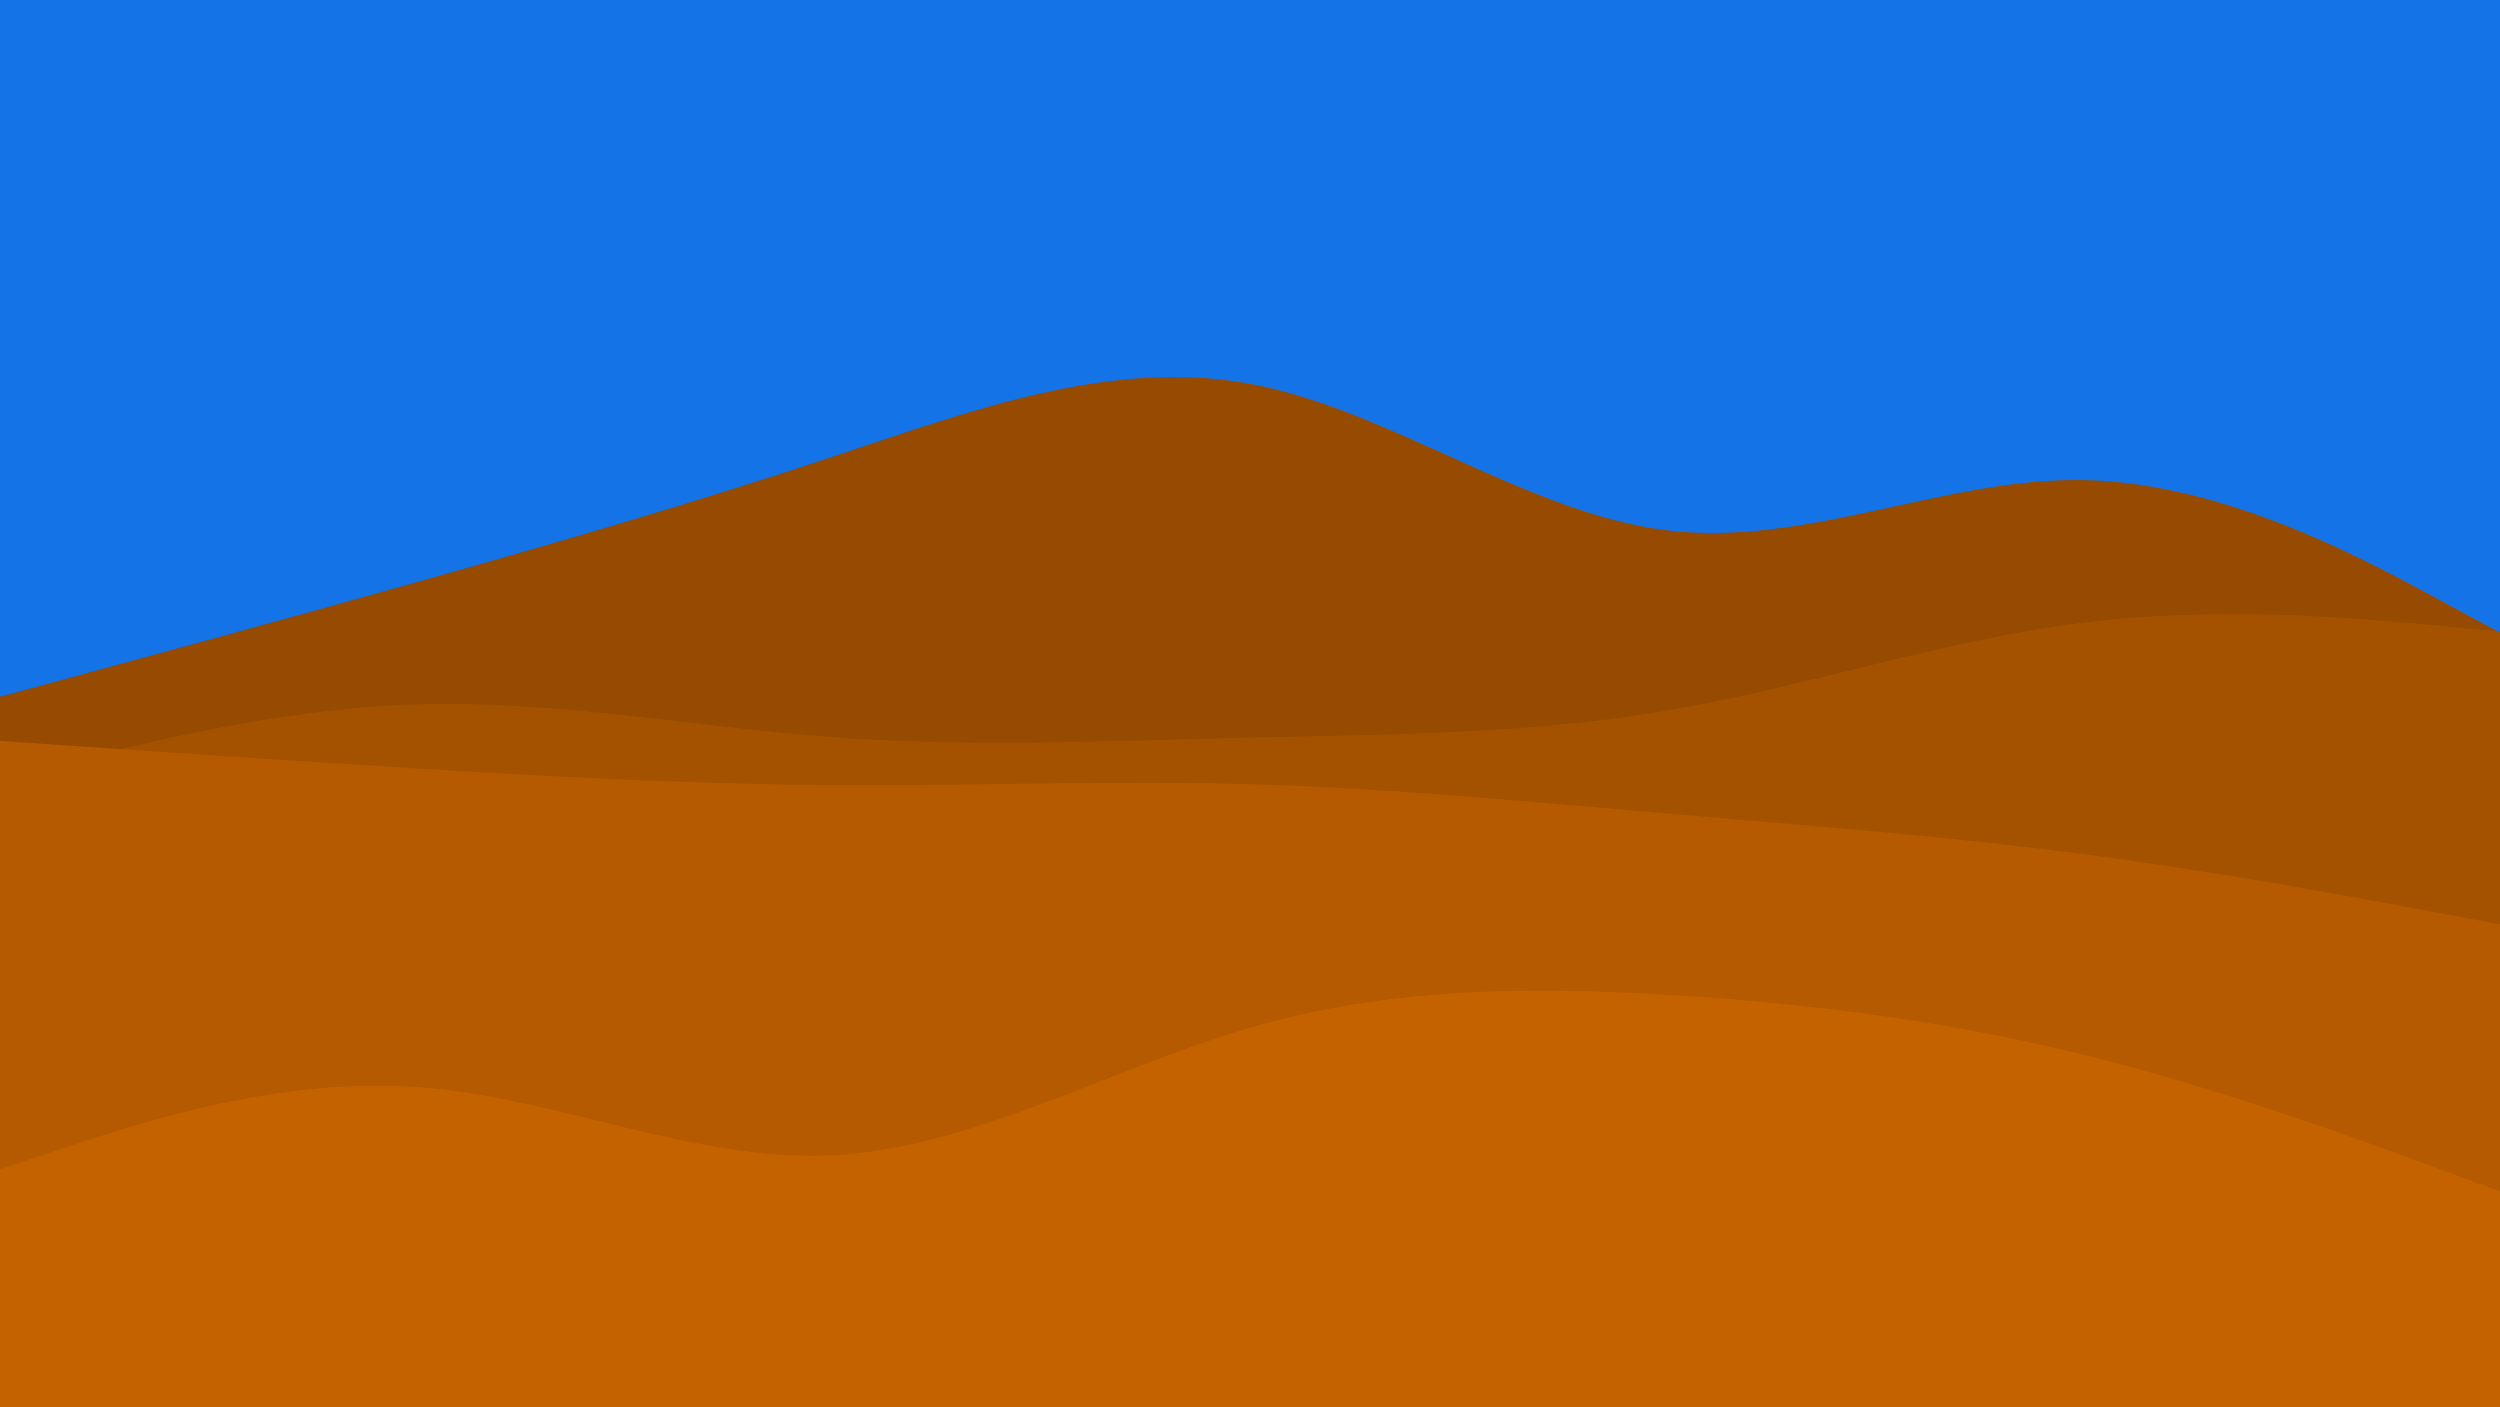
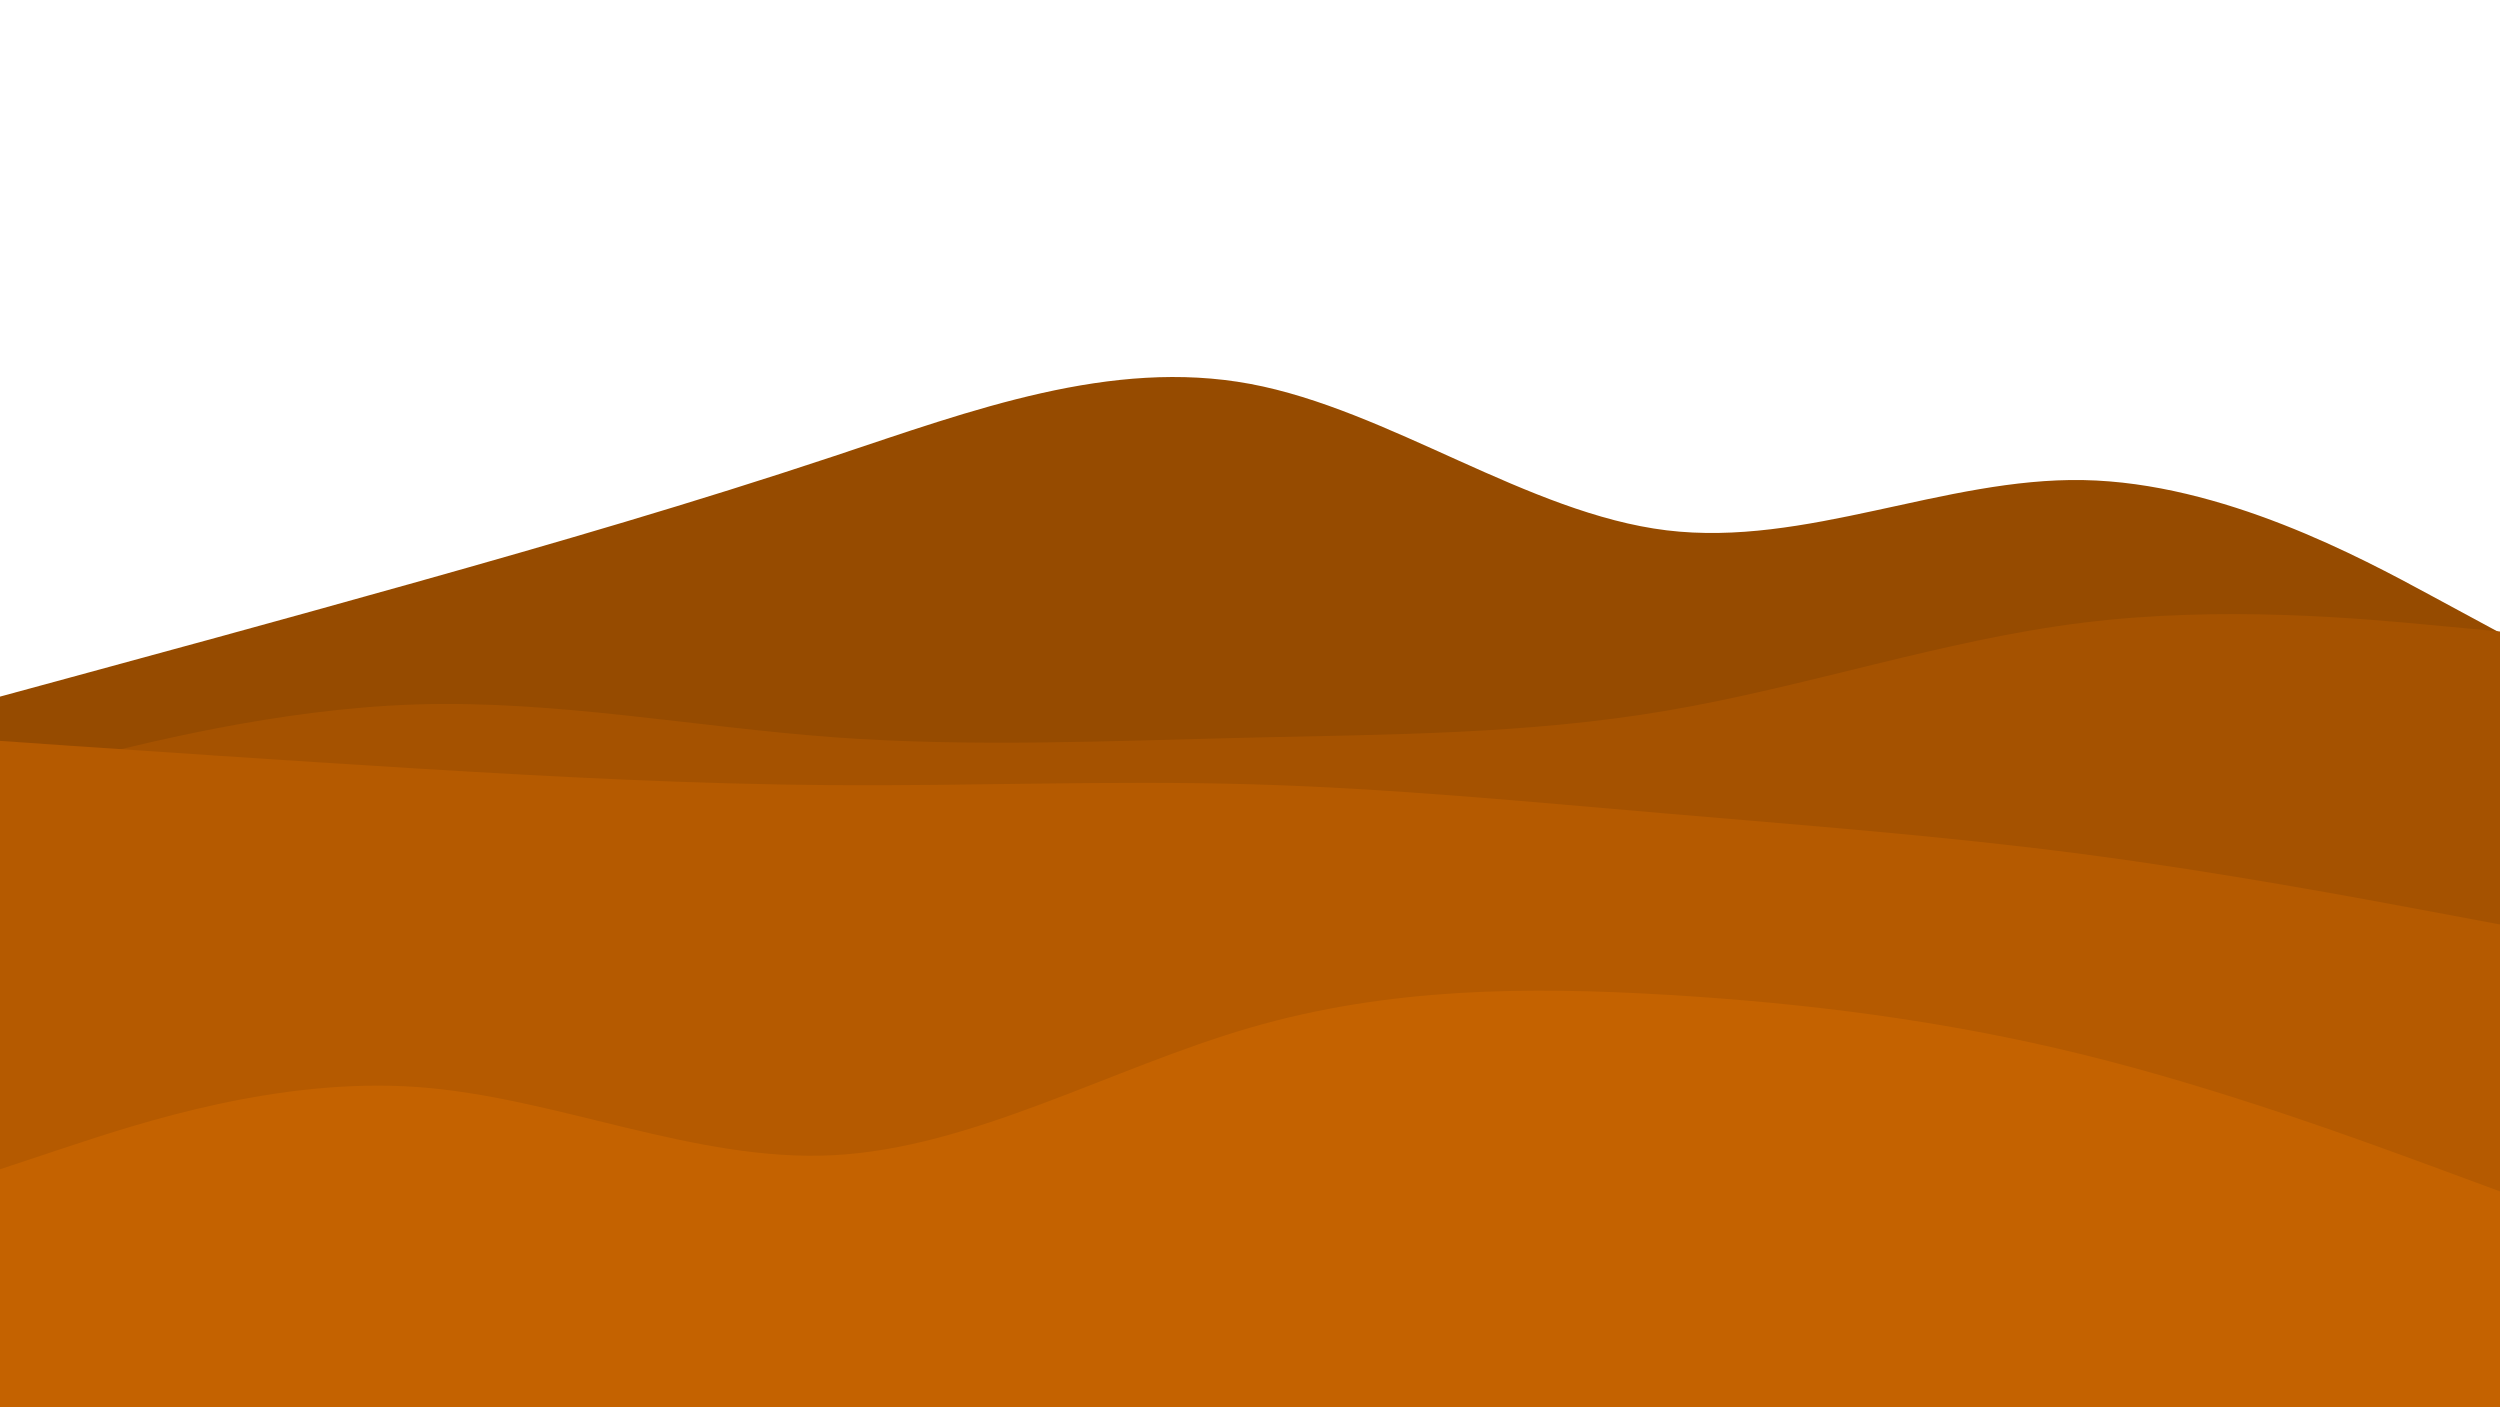
<svg xmlns="http://www.w3.org/2000/svg" version="1.1" id="visual" x="0px" y="0px" viewBox="0 0 1920 1080" style="enable-background:new 0 0 1920 1080;" xml:space="preserve">
  <style type="text/css">
- 	.st0{fill:#1473E6;}
+ 	.st0{fill:none;}
	.st1{fill:#964B00;}
	.st2{fill:#A55200;}
	.st3{fill:#B55A00;}
	.st4{fill:#C46200;}
</style>
-   <rect class="st0" width="1920" height="1071.3" />
+   <rect class="st0" width="1920" height="1080" />
  <path class="st1" d="M0,535l53.3-14.5C106.7,506,213.3,477,320,447s213.3-61,320-96.5s213.3-75.5,320-55.7  c106.7,19.9,213.3,99.5,320,112.5s213.3-40.6,320-38.6s213.3,59.6,266.7,88.5L1920,486v595h-53.3c-53.4,0-160,0-266.7,0  s-213.3,0-320,0s-213.3,0-320,0s-213.3,0-320,0s-213.3,0-320,0s-213.3,0-266.7,0H0V535z" />
  <path class="st2" d="M0,599l53.3-13.7c53.4-13.6,160-41,266.7-44.3s213.3,17.3,320,25.2c106.7,7.8,213.3,2.8,320,0.3  s213.3-2.5,320-20.7c106.7-18.1,213.3-54.5,320-67.6c106.7-13.2,213.3-3.2,266.7,1.8l53.3,5v596h-53.3c-53.4,0-160,0-266.7,0  s-213.3,0-320,0s-213.3,0-320,0s-213.3,0-320,0s-213.3,0-320,0s-213.3,0-266.7,0H0V599z" />
  <path class="st3" d="M0,569l53.3,3.7c53.4,3.6,160,11,266.7,17.5s213.3,12.1,320,12.8s213.3-3.7,320-0.7s213.3,13.4,320,22.5  c106.7,9.2,213.3,17.2,320,31.2s213.3,34,266.7,44l53.3,10v371h-53.3c-53.4,0-160,0-266.7,0s-213.3,0-320,0s-213.3,0-320,0  s-213.3,0-320,0s-213.3,0-320,0s-213.3,0-266.7,0H0V569z" />
  <path class="st4" d="M0,898l53.3-17.7c53.4-17.6,160-53,266.7-45.5s213.3,57.9,320,52.4s213.3-66.9,320-97.9s213.3-31.6,320-25.3  s213.3,19.7,320,46s213.3,65.7,266.7,85.3L1920,915v166h-53.3c-53.4,0-160,0-266.7,0s-213.3,0-320,0s-213.3,0-320,0s-213.3,0-320,0  s-213.3,0-320,0s-213.3,0-266.7,0H0V898z" />
</svg>
